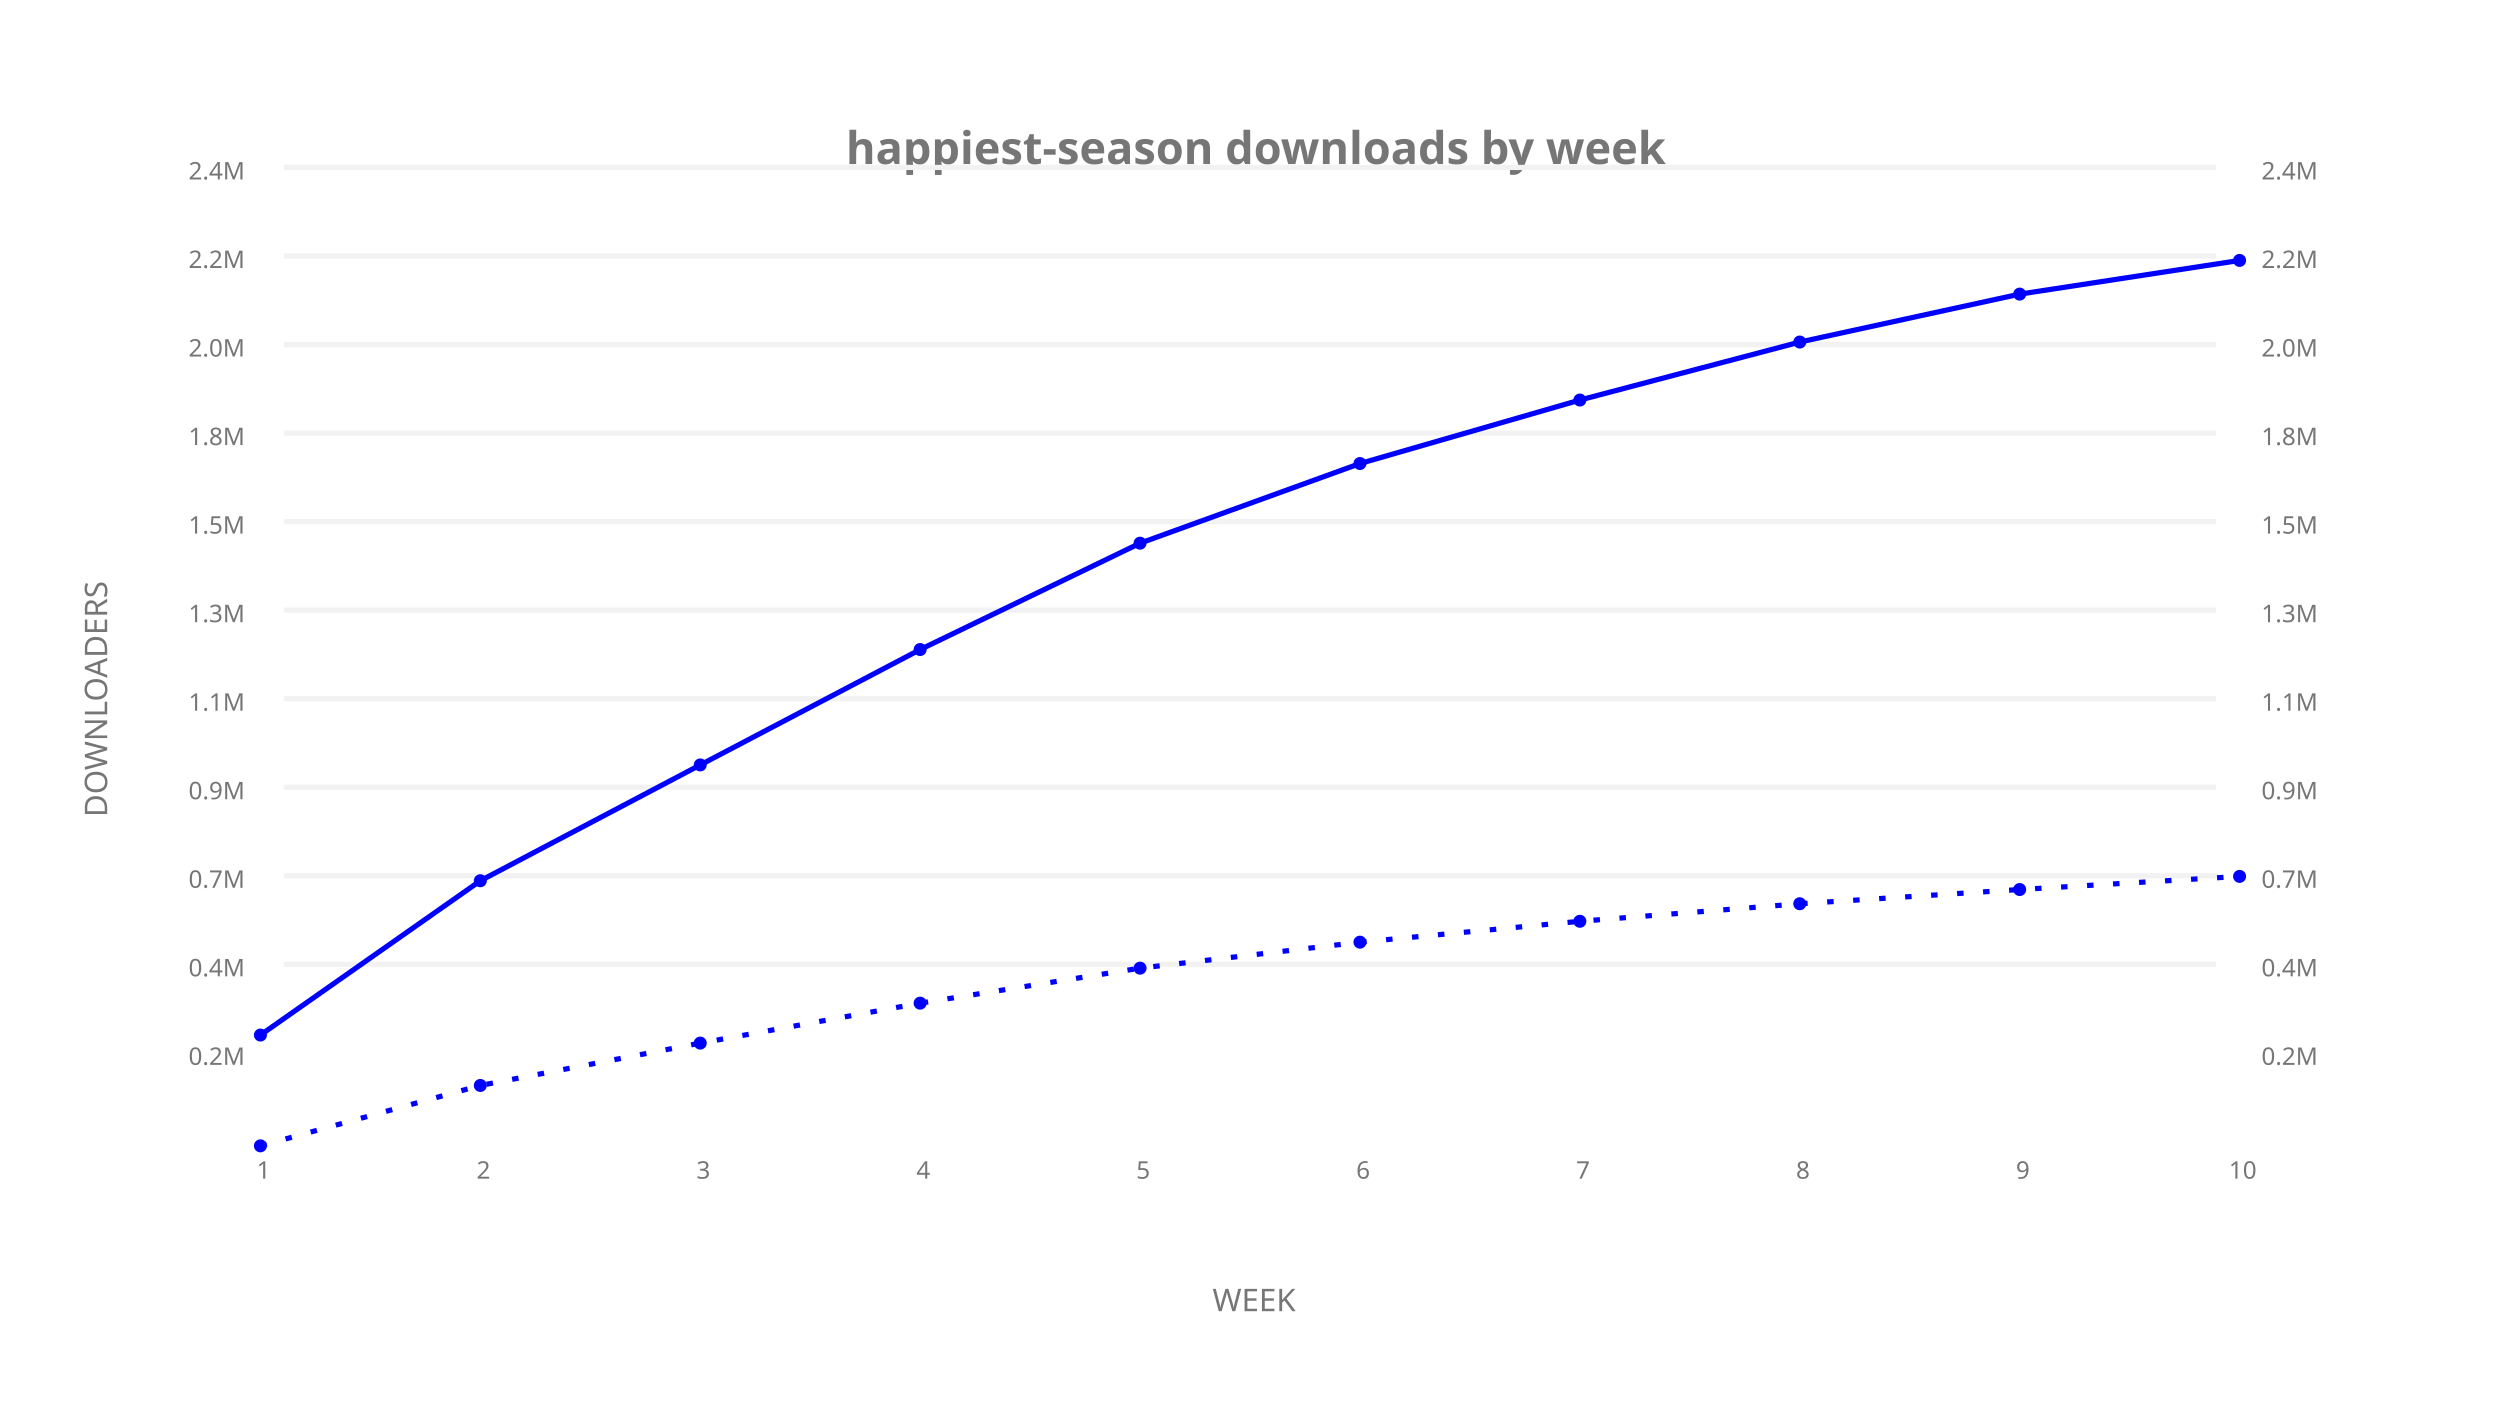
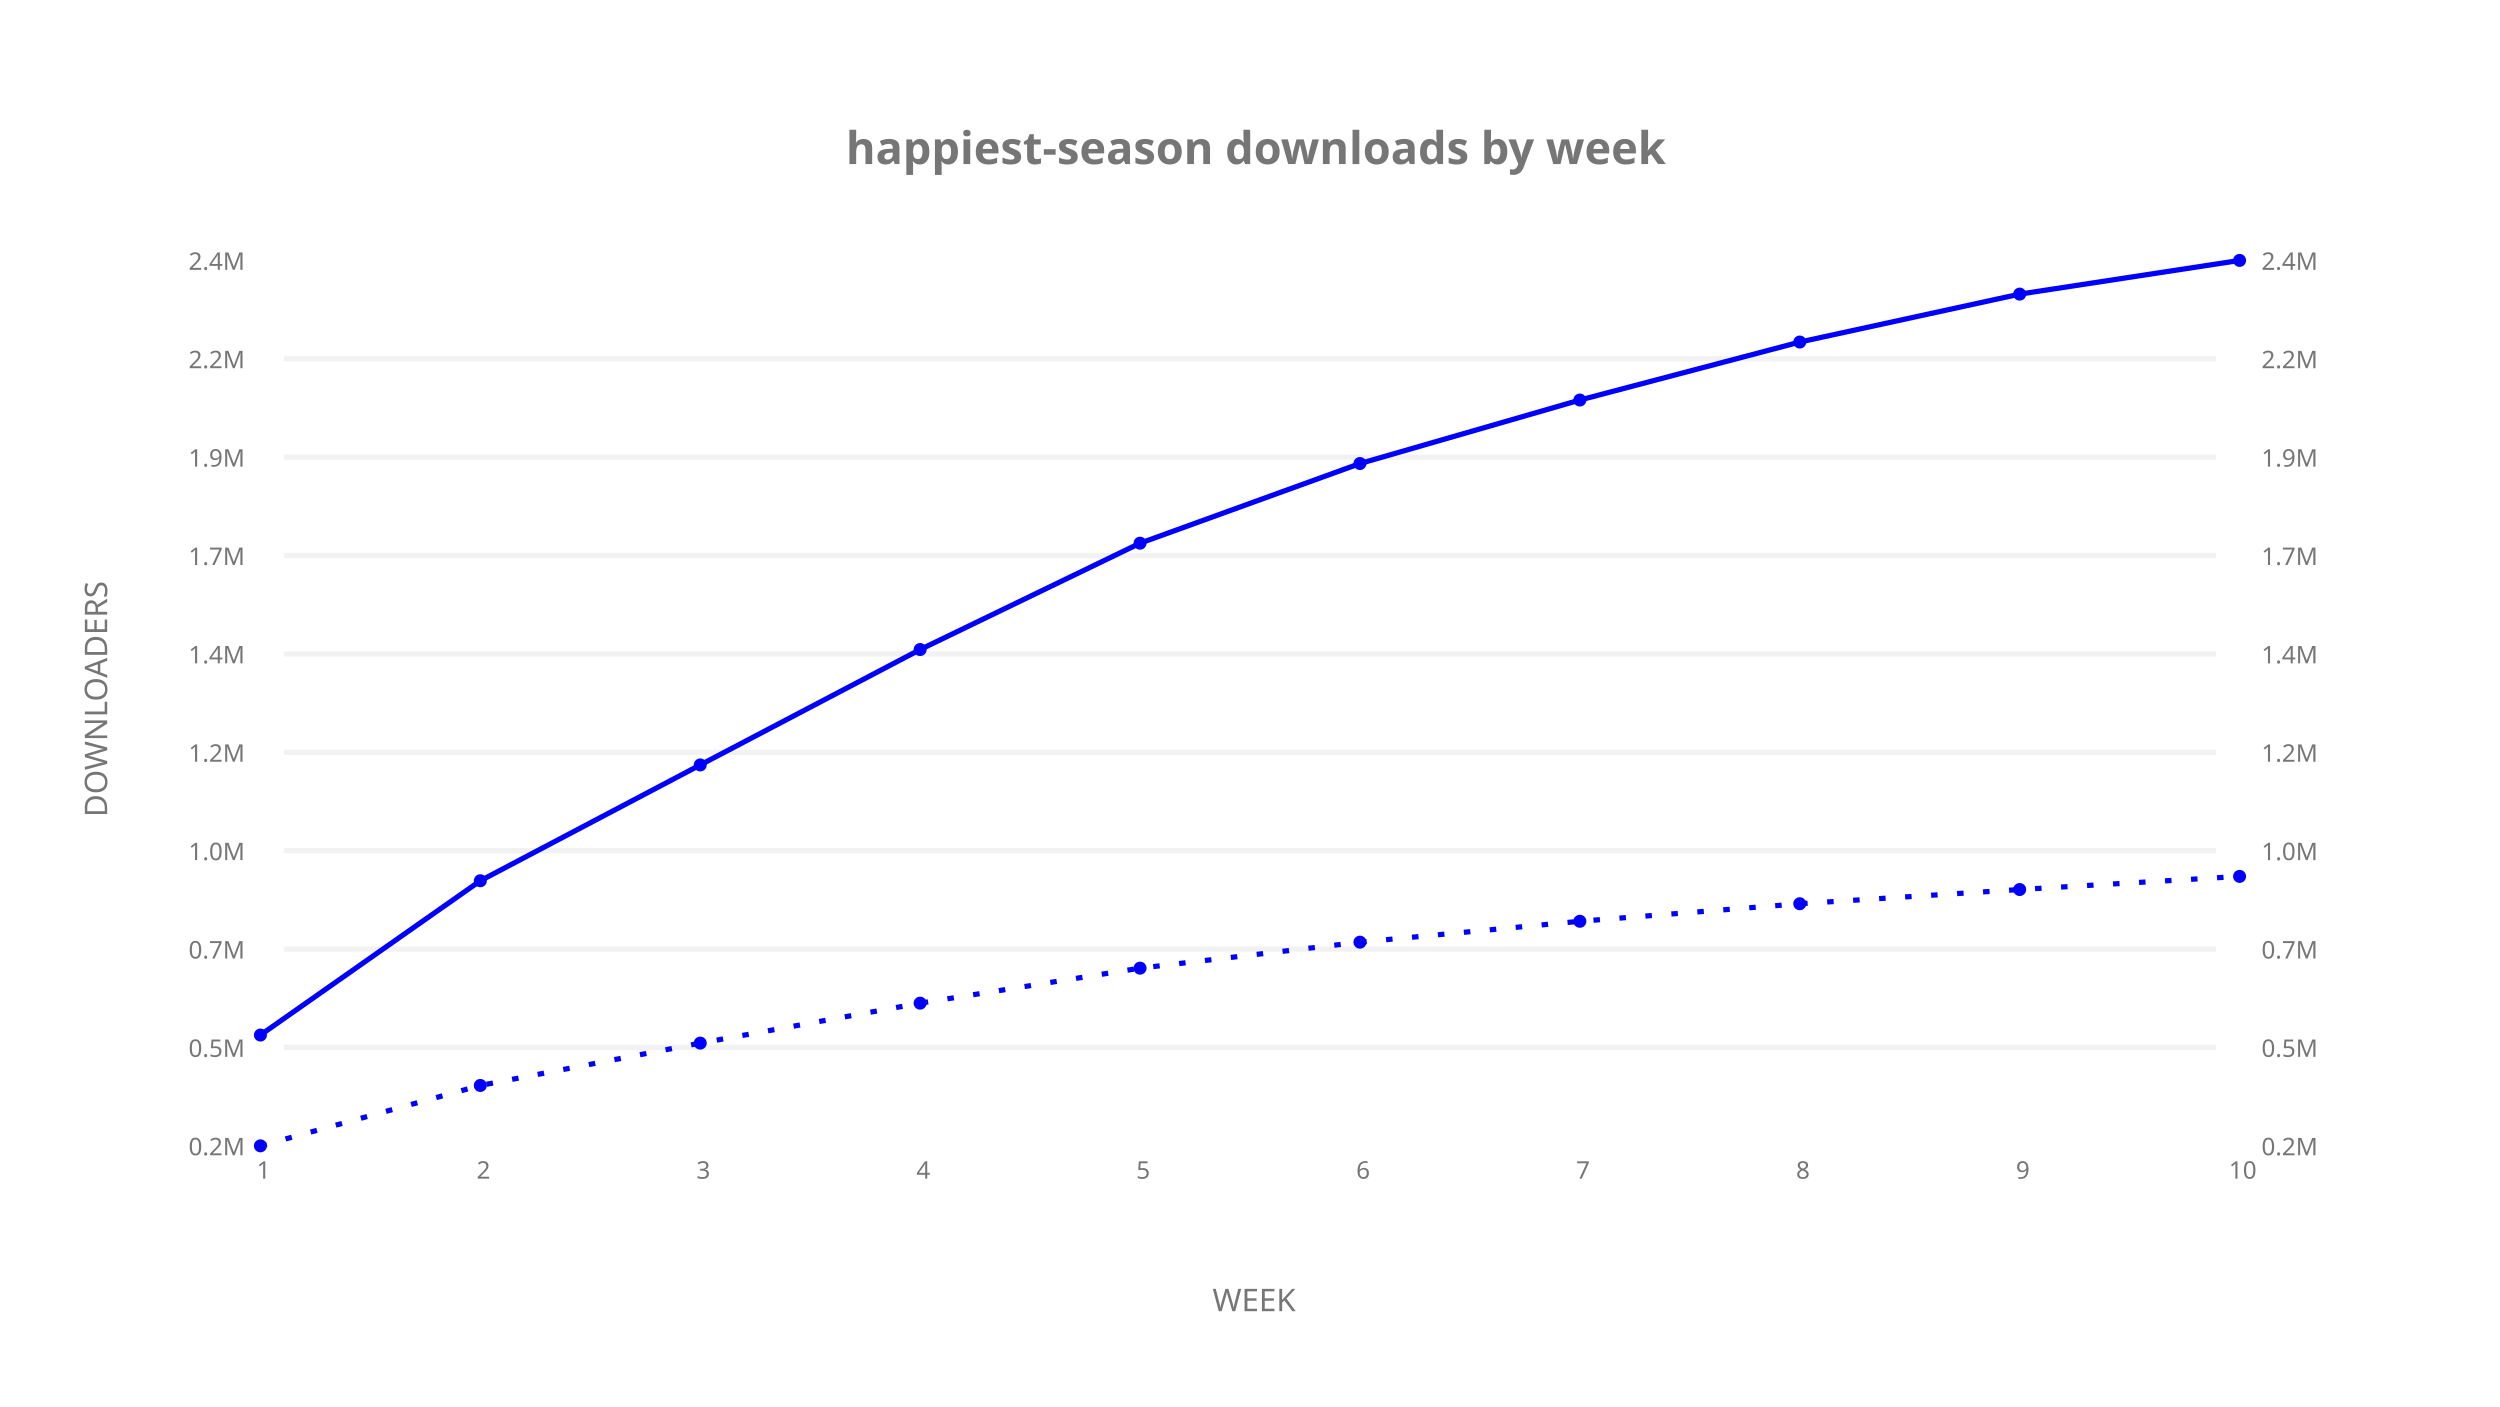
<svg xmlns="http://www.w3.org/2000/svg" xml:space="preserve" id="happiest-season-downloads-by-week-happiest-season-week" x="0px" y="0px" width="1920px" height="1080px" viewBox="0 0 1920 1080" enable-background="new 0 0 1920 1080" role="img">
  <g id="annotations">
    <text x="960" y="126" font-family="Atkinson Hyperlegible" font-size="26pt" text-anchor="middle" text-align="center" font-weight="600" font-style="normal" style="fill:rgb(118,118,118); fill-opacity:1; stroke:rgb(118,118,118); stroke-opacity:0; stroke-width:0.5"> happiest-season downloads by week</text>
    <g id="axes-lines">
      <text x="960" y="1007" font-family="Atkinson Hyperlegible" font-size="18pt" text-anchor="middle" text-align="center" font-weight="500" font-style="normal" style="fill:rgb(118,118,118); fill-opacity:1; stroke:rgb(118,118,118); stroke-opacity:0; stroke-width:0.5"> WEEK</text>
      <text x="73" y="540" font-family="Atkinson Hyperlegible" font-size="18pt" text-anchor="middle" text-align="center" dominant-baseline="central" font-weight="500" font-style="normal" style="fill:rgb(118,118,118); fill-opacity:1; stroke:rgb(118,118,118); stroke-opacity:0; stroke-width:0.5" transform="rotate(-90,73,540)"> DOWNLOADERS</text>
    </g>
    <g id="tic-y-label-lines">
-       <line x1="218" y1="740.589" x2="1702" y2="740.589" style="fill:rgb(0,0,255); fill-opacity:0; stroke:rgb(242,242,242); stroke-opacity:1; stroke-width:4" />
-       <line x1="218" y1="672.589" x2="1702" y2="672.589" style="fill:rgb(0,0,255); fill-opacity:0; stroke:rgb(242,242,242); stroke-opacity:1; stroke-width:4" />
-       <line x1="218" y1="604.589" x2="1702" y2="604.589" style="fill:rgb(0,0,255); fill-opacity:0; stroke:rgb(242,242,242); stroke-opacity:1; stroke-width:4" />
-       <line x1="218" y1="536.589" x2="1702" y2="536.589" style="fill:rgb(0,0,255); fill-opacity:0; stroke:rgb(242,242,242); stroke-opacity:1; stroke-width:4" />
-       <line x1="218" y1="468.589" x2="1702" y2="468.589" style="fill:rgb(0,0,255); fill-opacity:0; stroke:rgb(242,242,242); stroke-opacity:1; stroke-width:4" />
-       <line x1="218" y1="400.589" x2="1702" y2="400.589" style="fill:rgb(0,0,255); fill-opacity:0; stroke:rgb(242,242,242); stroke-opacity:1; stroke-width:4" />
-       <line x1="218" y1="332.589" x2="1702" y2="332.589" style="fill:rgb(0,0,255); fill-opacity:0; stroke:rgb(242,242,242); stroke-opacity:1; stroke-width:4" />
-       <line x1="218" y1="264.589" x2="1702" y2="264.589" style="fill:rgb(0,0,255); fill-opacity:0; stroke:rgb(242,242,242); stroke-opacity:1; stroke-width:4" />
-       <line x1="218" y1="196.589" x2="1702" y2="196.589" style="fill:rgb(0,0,255); fill-opacity:0; stroke:rgb(242,242,242); stroke-opacity:1; stroke-width:4" />
-       <line x1="218" y1="128.589" x2="1702" y2="128.589" style="fill:rgb(0,0,255); fill-opacity:0; stroke:rgb(242,242,242); stroke-opacity:1; stroke-width:4" />
+       <line x1="218" y1="804.444" x2="1702" y2="804.444" style="fill:rgb(0,0,255); fill-opacity:0; stroke:rgb(242,242,242); stroke-opacity:1; stroke-width:4" />
+       <line x1="218" y1="728.889" x2="1702" y2="728.889" style="fill:rgb(0,0,255); fill-opacity:0; stroke:rgb(242,242,242); stroke-opacity:1; stroke-width:4" />
+       <line x1="218" y1="653.333" x2="1702" y2="653.333" style="fill:rgb(0,0,255); fill-opacity:0; stroke:rgb(242,242,242); stroke-opacity:1; stroke-width:4" />
+       <line x1="218" y1="577.778" x2="1702" y2="577.778" style="fill:rgb(0,0,255); fill-opacity:0; stroke:rgb(242,242,242); stroke-opacity:1; stroke-width:4" />
+       <line x1="218" y1="502.222" x2="1702" y2="502.222" style="fill:rgb(0,0,255); fill-opacity:0; stroke:rgb(242,242,242); stroke-opacity:1; stroke-width:4" />
+       <line x1="218" y1="426.667" x2="1702" y2="426.667" style="fill:rgb(0,0,255); fill-opacity:0; stroke:rgb(242,242,242); stroke-opacity:1; stroke-width:4" />
+       <line x1="218" y1="351.111" x2="1702" y2="351.111" style="fill:rgb(0,0,255); fill-opacity:0; stroke:rgb(242,242,242); stroke-opacity:1; stroke-width:4" />
+       <line x1="218" y1="275.556" x2="1702" y2="275.556" style="fill:rgb(0,0,255); fill-opacity:0; stroke:rgb(242,242,242); stroke-opacity:1; stroke-width:4" />
    </g>
    <g id="tic-x-labels">
      <text x="200" y="898" font-family="Atkinson Hyperlegible" font-size="14pt" text-anchor="middle" text-align="center" dominant-baseline="central" font-weight="400" font-style="normal" style="fill:rgb(118,118,118); fill-opacity:1; stroke:rgb(118,118,118); stroke-opacity:0; stroke-width:0.5"> 1</text>
      <text x="368.889" y="898" font-family="Atkinson Hyperlegible" font-size="14pt" text-anchor="middle" text-align="center" dominant-baseline="central" font-weight="400" font-style="normal" style="fill:rgb(118,118,118); fill-opacity:1; stroke:rgb(118,118,118); stroke-opacity:0; stroke-width:0.5"> 2</text>
      <text x="537.778" y="898" font-family="Atkinson Hyperlegible" font-size="14pt" text-anchor="middle" text-align="center" dominant-baseline="central" font-weight="400" font-style="normal" style="fill:rgb(118,118,118); fill-opacity:1; stroke:rgb(118,118,118); stroke-opacity:0; stroke-width:0.5"> 3</text>
      <text x="706.667" y="898" font-family="Atkinson Hyperlegible" font-size="14pt" text-anchor="middle" text-align="center" dominant-baseline="central" font-weight="400" font-style="normal" style="fill:rgb(118,118,118); fill-opacity:1; stroke:rgb(118,118,118); stroke-opacity:0; stroke-width:0.5"> 4</text>
      <text x="875.556" y="898" font-family="Atkinson Hyperlegible" font-size="14pt" text-anchor="middle" text-align="center" dominant-baseline="central" font-weight="400" font-style="normal" style="fill:rgb(118,118,118); fill-opacity:1; stroke:rgb(118,118,118); stroke-opacity:0; stroke-width:0.5"> 5</text>
      <text x="1044.444" y="898" font-family="Atkinson Hyperlegible" font-size="14pt" text-anchor="middle" text-align="center" dominant-baseline="central" font-weight="400" font-style="normal" style="fill:rgb(118,118,118); fill-opacity:1; stroke:rgb(118,118,118); stroke-opacity:0; stroke-width:0.5"> 6</text>
      <text x="1213.333" y="898" font-family="Atkinson Hyperlegible" font-size="14pt" text-anchor="middle" text-align="center" dominant-baseline="central" font-weight="400" font-style="normal" style="fill:rgb(118,118,118); fill-opacity:1; stroke:rgb(118,118,118); stroke-opacity:0; stroke-width:0.5"> 7</text>
      <text x="1382.222" y="898" font-family="Atkinson Hyperlegible" font-size="14pt" text-anchor="middle" text-align="center" dominant-baseline="central" font-weight="400" font-style="normal" style="fill:rgb(118,118,118); fill-opacity:1; stroke:rgb(118,118,118); stroke-opacity:0; stroke-width:0.5"> 8</text>
      <text x="1551.111" y="898" font-family="Atkinson Hyperlegible" font-size="14pt" text-anchor="middle" text-align="center" dominant-baseline="central" font-weight="400" font-style="normal" style="fill:rgb(118,118,118); fill-opacity:1; stroke:rgb(118,118,118); stroke-opacity:0; stroke-width:0.5"> 9</text>
      <text x="1720" y="898" font-family="Atkinson Hyperlegible" font-size="14pt" text-anchor="middle" text-align="center" dominant-baseline="central" font-weight="400" font-style="normal" style="fill:rgb(118,118,118); fill-opacity:1; stroke:rgb(118,118,118); stroke-opacity:0; stroke-width:0.5"> 10</text>
    </g>
    <g id="tic-y-labels">
-       <text x="164" y="810.589" font-family="Atkinson Hyperlegible" font-size="14pt" text-anchor="middle" text-align="center" dominant-baseline="central" font-weight="400" font-style="normal" style="fill:rgb(118,118,118); fill-opacity:1; stroke:rgb(118,118,118); stroke-opacity:0; stroke-width:0.5"> 0.2M</text>
-       <text x="1756" y="810.589" font-family="Atkinson Hyperlegible" font-size="14pt" text-anchor="middle" text-align="center" dominant-baseline="central" font-weight="400" font-style="normal" style="fill:rgb(118,118,118); fill-opacity:1; stroke:rgb(118,118,118); stroke-opacity:0; stroke-width:0.5"> 0.2M</text>
-       <text x="164" y="742.589" font-family="Atkinson Hyperlegible" font-size="14pt" text-anchor="middle" text-align="center" dominant-baseline="central" font-weight="400" font-style="normal" style="fill:rgb(118,118,118); fill-opacity:1; stroke:rgb(118,118,118); stroke-opacity:0; stroke-width:0.5"> 0.4M</text>
-       <text x="1756" y="742.589" font-family="Atkinson Hyperlegible" font-size="14pt" text-anchor="middle" text-align="center" dominant-baseline="central" font-weight="400" font-style="normal" style="fill:rgb(118,118,118); fill-opacity:1; stroke:rgb(118,118,118); stroke-opacity:0; stroke-width:0.5"> 0.4M</text>
-       <text x="164" y="674.589" font-family="Atkinson Hyperlegible" font-size="14pt" text-anchor="middle" text-align="center" dominant-baseline="central" font-weight="400" font-style="normal" style="fill:rgb(118,118,118); fill-opacity:1; stroke:rgb(118,118,118); stroke-opacity:0; stroke-width:0.5"> 0.7M</text>
-       <text x="1756" y="674.589" font-family="Atkinson Hyperlegible" font-size="14pt" text-anchor="middle" text-align="center" dominant-baseline="central" font-weight="400" font-style="normal" style="fill:rgb(118,118,118); fill-opacity:1; stroke:rgb(118,118,118); stroke-opacity:0; stroke-width:0.5"> 0.7M</text>
-       <text x="164" y="606.589" font-family="Atkinson Hyperlegible" font-size="14pt" text-anchor="middle" text-align="center" dominant-baseline="central" font-weight="400" font-style="normal" style="fill:rgb(118,118,118); fill-opacity:1; stroke:rgb(118,118,118); stroke-opacity:0; stroke-width:0.5"> 0.9M</text>
-       <text x="1756" y="606.589" font-family="Atkinson Hyperlegible" font-size="14pt" text-anchor="middle" text-align="center" dominant-baseline="central" font-weight="400" font-style="normal" style="fill:rgb(118,118,118); fill-opacity:1; stroke:rgb(118,118,118); stroke-opacity:0; stroke-width:0.5"> 0.9M</text>
-       <text x="164" y="538.589" font-family="Atkinson Hyperlegible" font-size="14pt" text-anchor="middle" text-align="center" dominant-baseline="central" font-weight="400" font-style="normal" style="fill:rgb(118,118,118); fill-opacity:1; stroke:rgb(118,118,118); stroke-opacity:0; stroke-width:0.5"> 1.1M</text>
-       <text x="1756" y="538.589" font-family="Atkinson Hyperlegible" font-size="14pt" text-anchor="middle" text-align="center" dominant-baseline="central" font-weight="400" font-style="normal" style="fill:rgb(118,118,118); fill-opacity:1; stroke:rgb(118,118,118); stroke-opacity:0; stroke-width:0.5"> 1.1M</text>
-       <text x="164" y="470.589" font-family="Atkinson Hyperlegible" font-size="14pt" text-anchor="middle" text-align="center" dominant-baseline="central" font-weight="400" font-style="normal" style="fill:rgb(118,118,118); fill-opacity:1; stroke:rgb(118,118,118); stroke-opacity:0; stroke-width:0.5"> 1.3M</text>
-       <text x="1756" y="470.589" font-family="Atkinson Hyperlegible" font-size="14pt" text-anchor="middle" text-align="center" dominant-baseline="central" font-weight="400" font-style="normal" style="fill:rgb(118,118,118); fill-opacity:1; stroke:rgb(118,118,118); stroke-opacity:0; stroke-width:0.5"> 1.3M</text>
-       <text x="164" y="402.589" font-family="Atkinson Hyperlegible" font-size="14pt" text-anchor="middle" text-align="center" dominant-baseline="central" font-weight="400" font-style="normal" style="fill:rgb(118,118,118); fill-opacity:1; stroke:rgb(118,118,118); stroke-opacity:0; stroke-width:0.5"> 1.5M</text>
-       <text x="1756" y="402.589" font-family="Atkinson Hyperlegible" font-size="14pt" text-anchor="middle" text-align="center" dominant-baseline="central" font-weight="400" font-style="normal" style="fill:rgb(118,118,118); fill-opacity:1; stroke:rgb(118,118,118); stroke-opacity:0; stroke-width:0.5"> 1.5M</text>
-       <text x="164" y="334.589" font-family="Atkinson Hyperlegible" font-size="14pt" text-anchor="middle" text-align="center" dominant-baseline="central" font-weight="400" font-style="normal" style="fill:rgb(118,118,118); fill-opacity:1; stroke:rgb(118,118,118); stroke-opacity:0; stroke-width:0.5"> 1.8M</text>
-       <text x="1756" y="334.589" font-family="Atkinson Hyperlegible" font-size="14pt" text-anchor="middle" text-align="center" dominant-baseline="central" font-weight="400" font-style="normal" style="fill:rgb(118,118,118); fill-opacity:1; stroke:rgb(118,118,118); stroke-opacity:0; stroke-width:0.5"> 1.8M</text>
-       <text x="164" y="266.589" font-family="Atkinson Hyperlegible" font-size="14pt" text-anchor="middle" text-align="center" dominant-baseline="central" font-weight="400" font-style="normal" style="fill:rgb(118,118,118); fill-opacity:1; stroke:rgb(118,118,118); stroke-opacity:0; stroke-width:0.5"> 2.0M</text>
-       <text x="1756" y="266.589" font-family="Atkinson Hyperlegible" font-size="14pt" text-anchor="middle" text-align="center" dominant-baseline="central" font-weight="400" font-style="normal" style="fill:rgb(118,118,118); fill-opacity:1; stroke:rgb(118,118,118); stroke-opacity:0; stroke-width:0.5"> 2.0M</text>
-       <text x="164" y="198.589" font-family="Atkinson Hyperlegible" font-size="14pt" text-anchor="middle" text-align="center" dominant-baseline="central" font-weight="400" font-style="normal" style="fill:rgb(118,118,118); fill-opacity:1; stroke:rgb(118,118,118); stroke-opacity:0; stroke-width:0.5"> 2.2M</text>
-       <text x="1756" y="198.589" font-family="Atkinson Hyperlegible" font-size="14pt" text-anchor="middle" text-align="center" dominant-baseline="central" font-weight="400" font-style="normal" style="fill:rgb(118,118,118); fill-opacity:1; stroke:rgb(118,118,118); stroke-opacity:0; stroke-width:0.5"> 2.2M</text>
-       <text x="164" y="130.589" font-family="Atkinson Hyperlegible" font-size="14pt" text-anchor="middle" text-align="center" dominant-baseline="central" font-weight="400" font-style="normal" style="fill:rgb(118,118,118); fill-opacity:1; stroke:rgb(118,118,118); stroke-opacity:0; stroke-width:0.5"> 2.4M</text>
-       <text x="1756" y="130.589" font-family="Atkinson Hyperlegible" font-size="14pt" text-anchor="middle" text-align="center" dominant-baseline="central" font-weight="400" font-style="normal" style="fill:rgb(118,118,118); fill-opacity:1; stroke:rgb(118,118,118); stroke-opacity:0; stroke-width:0.5"> 2.4M</text>
+       <text x="164" y="880" font-family="Atkinson Hyperlegible" font-size="14pt" text-anchor="middle" text-align="center" dominant-baseline="central" font-weight="400" font-style="normal" style="fill:rgb(118,118,118); fill-opacity:1; stroke:rgb(118,118,118); stroke-opacity:0; stroke-width:0.5"> 0.2M</text>
+       <text x="1756" y="880" font-family="Atkinson Hyperlegible" font-size="14pt" text-anchor="middle" text-align="center" dominant-baseline="central" font-weight="400" font-style="normal" style="fill:rgb(118,118,118); fill-opacity:1; stroke:rgb(118,118,118); stroke-opacity:0; stroke-width:0.5"> 0.2M</text>
+       <text x="164" y="804.444" font-family="Atkinson Hyperlegible" font-size="14pt" text-anchor="middle" text-align="center" dominant-baseline="central" font-weight="400" font-style="normal" style="fill:rgb(118,118,118); fill-opacity:1; stroke:rgb(118,118,118); stroke-opacity:0; stroke-width:0.5"> 0.5M</text>
+       <text x="1756" y="804.444" font-family="Atkinson Hyperlegible" font-size="14pt" text-anchor="middle" text-align="center" dominant-baseline="central" font-weight="400" font-style="normal" style="fill:rgb(118,118,118); fill-opacity:1; stroke:rgb(118,118,118); stroke-opacity:0; stroke-width:0.5"> 0.5M</text>
+       <text x="164" y="728.889" font-family="Atkinson Hyperlegible" font-size="14pt" text-anchor="middle" text-align="center" dominant-baseline="central" font-weight="400" font-style="normal" style="fill:rgb(118,118,118); fill-opacity:1; stroke:rgb(118,118,118); stroke-opacity:0; stroke-width:0.5"> 0.7M</text>
+       <text x="1756" y="728.889" font-family="Atkinson Hyperlegible" font-size="14pt" text-anchor="middle" text-align="center" dominant-baseline="central" font-weight="400" font-style="normal" style="fill:rgb(118,118,118); fill-opacity:1; stroke:rgb(118,118,118); stroke-opacity:0; stroke-width:0.5"> 0.7M</text>
+       <text x="164" y="653.333" font-family="Atkinson Hyperlegible" font-size="14pt" text-anchor="middle" text-align="center" dominant-baseline="central" font-weight="400" font-style="normal" style="fill:rgb(118,118,118); fill-opacity:1; stroke:rgb(118,118,118); stroke-opacity:0; stroke-width:0.5"> 1.0M</text>
+       <text x="1756" y="653.333" font-family="Atkinson Hyperlegible" font-size="14pt" text-anchor="middle" text-align="center" dominant-baseline="central" font-weight="400" font-style="normal" style="fill:rgb(118,118,118); fill-opacity:1; stroke:rgb(118,118,118); stroke-opacity:0; stroke-width:0.5"> 1.0M</text>
+       <text x="164" y="577.778" font-family="Atkinson Hyperlegible" font-size="14pt" text-anchor="middle" text-align="center" dominant-baseline="central" font-weight="400" font-style="normal" style="fill:rgb(118,118,118); fill-opacity:1; stroke:rgb(118,118,118); stroke-opacity:0; stroke-width:0.5"> 1.2M</text>
+       <text x="1756" y="577.778" font-family="Atkinson Hyperlegible" font-size="14pt" text-anchor="middle" text-align="center" dominant-baseline="central" font-weight="400" font-style="normal" style="fill:rgb(118,118,118); fill-opacity:1; stroke:rgb(118,118,118); stroke-opacity:0; stroke-width:0.5"> 1.2M</text>
+       <text x="164" y="502.222" font-family="Atkinson Hyperlegible" font-size="14pt" text-anchor="middle" text-align="center" dominant-baseline="central" font-weight="400" font-style="normal" style="fill:rgb(118,118,118); fill-opacity:1; stroke:rgb(118,118,118); stroke-opacity:0; stroke-width:0.5"> 1.4M</text>
+       <text x="1756" y="502.222" font-family="Atkinson Hyperlegible" font-size="14pt" text-anchor="middle" text-align="center" dominant-baseline="central" font-weight="400" font-style="normal" style="fill:rgb(118,118,118); fill-opacity:1; stroke:rgb(118,118,118); stroke-opacity:0; stroke-width:0.5"> 1.4M</text>
+       <text x="164" y="426.667" font-family="Atkinson Hyperlegible" font-size="14pt" text-anchor="middle" text-align="center" dominant-baseline="central" font-weight="400" font-style="normal" style="fill:rgb(118,118,118); fill-opacity:1; stroke:rgb(118,118,118); stroke-opacity:0; stroke-width:0.5"> 1.7M</text>
+       <text x="1756" y="426.667" font-family="Atkinson Hyperlegible" font-size="14pt" text-anchor="middle" text-align="center" dominant-baseline="central" font-weight="400" font-style="normal" style="fill:rgb(118,118,118); fill-opacity:1; stroke:rgb(118,118,118); stroke-opacity:0; stroke-width:0.5"> 1.7M</text>
+       <text x="164" y="351.111" font-family="Atkinson Hyperlegible" font-size="14pt" text-anchor="middle" text-align="center" dominant-baseline="central" font-weight="400" font-style="normal" style="fill:rgb(118,118,118); fill-opacity:1; stroke:rgb(118,118,118); stroke-opacity:0; stroke-width:0.5"> 1.9M</text>
+       <text x="1756" y="351.111" font-family="Atkinson Hyperlegible" font-size="14pt" text-anchor="middle" text-align="center" dominant-baseline="central" font-weight="400" font-style="normal" style="fill:rgb(118,118,118); fill-opacity:1; stroke:rgb(118,118,118); stroke-opacity:0; stroke-width:0.5"> 1.9M</text>
+       <text x="164" y="275.556" font-family="Atkinson Hyperlegible" font-size="14pt" text-anchor="middle" text-align="center" dominant-baseline="central" font-weight="400" font-style="normal" style="fill:rgb(118,118,118); fill-opacity:1; stroke:rgb(118,118,118); stroke-opacity:0; stroke-width:0.5"> 2.2M</text>
+       <text x="1756" y="275.556" font-family="Atkinson Hyperlegible" font-size="14pt" text-anchor="middle" text-align="center" dominant-baseline="central" font-weight="400" font-style="normal" style="fill:rgb(118,118,118); fill-opacity:1; stroke:rgb(118,118,118); stroke-opacity:0; stroke-width:0.5"> 2.2M</text>
+       <text x="164" y="200" font-family="Atkinson Hyperlegible" font-size="14pt" text-anchor="middle" text-align="center" dominant-baseline="central" font-weight="400" font-style="normal" style="fill:rgb(118,118,118); fill-opacity:1; stroke:rgb(118,118,118); stroke-opacity:0; stroke-width:0.5"> 2.4M</text>
+       <text x="1756" y="200" font-family="Atkinson Hyperlegible" font-size="14pt" text-anchor="middle" text-align="center" dominant-baseline="central" font-weight="400" font-style="normal" style="fill:rgb(118,118,118); fill-opacity:1; stroke:rgb(118,118,118); stroke-opacity:0; stroke-width:0.5"> 2.4M</text>
    </g>
  </g>
  <g id="polyline-happiest-season downloads by week">
    <polyline points="200,794.92 368.889,676.414 537.778,587.475 706.667,498.845 875.556,417.172 1044.44,355.994 1213.33,307.229 1382.22,262.69 1551.11,225.879 1720,200 " style="fill:rgb(0,0,255); fill-opacity:0; stroke:rgb(0,0,255); stroke-opacity:1; stroke-width:4" />
  </g>
  <g id="markers-happiest-season downloads by week">
    <circle cx="200" cy="794.92" r="5" style="fill:rgb(0,0,255); fill-opacity:1; stroke:rgb(0,0,255); stroke-opacity:0; stroke-width:4">
</circle>
    <circle cx="368.889" cy="676.414" r="5" style="fill:rgb(0,0,255); fill-opacity:1; stroke:rgb(0,0,255); stroke-opacity:0; stroke-width:4">
</circle>
    <circle cx="537.778" cy="587.475" r="5" style="fill:rgb(0,0,255); fill-opacity:1; stroke:rgb(0,0,255); stroke-opacity:0; stroke-width:4">
</circle>
    <circle cx="706.667" cy="498.845" r="5" style="fill:rgb(0,0,255); fill-opacity:1; stroke:rgb(0,0,255); stroke-opacity:0; stroke-width:4">
</circle>
    <circle cx="875.556" cy="417.172" r="5" style="fill:rgb(0,0,255); fill-opacity:1; stroke:rgb(0,0,255); stroke-opacity:0; stroke-width:4">
</circle>
    <circle cx="1044.444" cy="355.994" r="5" style="fill:rgb(0,0,255); fill-opacity:1; stroke:rgb(0,0,255); stroke-opacity:0; stroke-width:4">
</circle>
    <circle cx="1213.333" cy="307.229" r="5" style="fill:rgb(0,0,255); fill-opacity:1; stroke:rgb(0,0,255); stroke-opacity:0; stroke-width:4">
</circle>
    <circle cx="1382.222" cy="262.69" r="5" style="fill:rgb(0,0,255); fill-opacity:1; stroke:rgb(0,0,255); stroke-opacity:0; stroke-width:4">
</circle>
    <circle cx="1551.111" cy="225.879" r="5" style="fill:rgb(0,0,255); fill-opacity:1; stroke:rgb(0,0,255); stroke-opacity:0; stroke-width:4">
</circle>
    <circle cx="1720" cy="200" r="5" style="fill:rgb(0,0,255); fill-opacity:1; stroke:rgb(0,0,255); stroke-opacity:0; stroke-width:4">
</circle>
  </g>
  <g id="polyline-happiest-season downloads by week uploaders">
    <polyline points="200,880 368.889,833.633 537.778,801.114 706.667,770.429 875.556,743.55 1044.44,723.592 1213.33,707.545 1382.22,694.07 1551.11,683.159 1720,673.069 " stroke-dasharray="5 15" style="fill:rgb(0,0,255); fill-opacity:0; stroke:rgb(0,0,255); stroke-opacity:1; stroke-width:4" />
  </g>
  <g id="markers-happiest-season downloads by week uploaders">
    <circle cx="200" cy="880" r="5" style="fill:rgb(0,0,255); fill-opacity:1; stroke:rgb(0,0,255); stroke-opacity:0; stroke-width:4">
</circle>
    <circle cx="368.889" cy="833.633" r="5" style="fill:rgb(0,0,255); fill-opacity:1; stroke:rgb(0,0,255); stroke-opacity:0; stroke-width:4">
</circle>
    <circle cx="537.778" cy="801.114" r="5" style="fill:rgb(0,0,255); fill-opacity:1; stroke:rgb(0,0,255); stroke-opacity:0; stroke-width:4">
</circle>
    <circle cx="706.667" cy="770.429" r="5" style="fill:rgb(0,0,255); fill-opacity:1; stroke:rgb(0,0,255); stroke-opacity:0; stroke-width:4">
</circle>
    <circle cx="875.556" cy="743.55" r="5" style="fill:rgb(0,0,255); fill-opacity:1; stroke:rgb(0,0,255); stroke-opacity:0; stroke-width:4">
</circle>
    <circle cx="1044.444" cy="723.592" r="5" style="fill:rgb(0,0,255); fill-opacity:1; stroke:rgb(0,0,255); stroke-opacity:0; stroke-width:4">
</circle>
    <circle cx="1213.333" cy="707.545" r="5" style="fill:rgb(0,0,255); fill-opacity:1; stroke:rgb(0,0,255); stroke-opacity:0; stroke-width:4">
</circle>
    <circle cx="1382.222" cy="694.07" r="5" style="fill:rgb(0,0,255); fill-opacity:1; stroke:rgb(0,0,255); stroke-opacity:0; stroke-width:4">
</circle>
    <circle cx="1551.111" cy="683.159" r="5" style="fill:rgb(0,0,255); fill-opacity:1; stroke:rgb(0,0,255); stroke-opacity:0; stroke-width:4">
</circle>
    <circle cx="1720" cy="673.069" r="5" style="fill:rgb(0,0,255); fill-opacity:1; stroke:rgb(0,0,255); stroke-opacity:0; stroke-width:4">
</circle>
  </g>
</svg>
